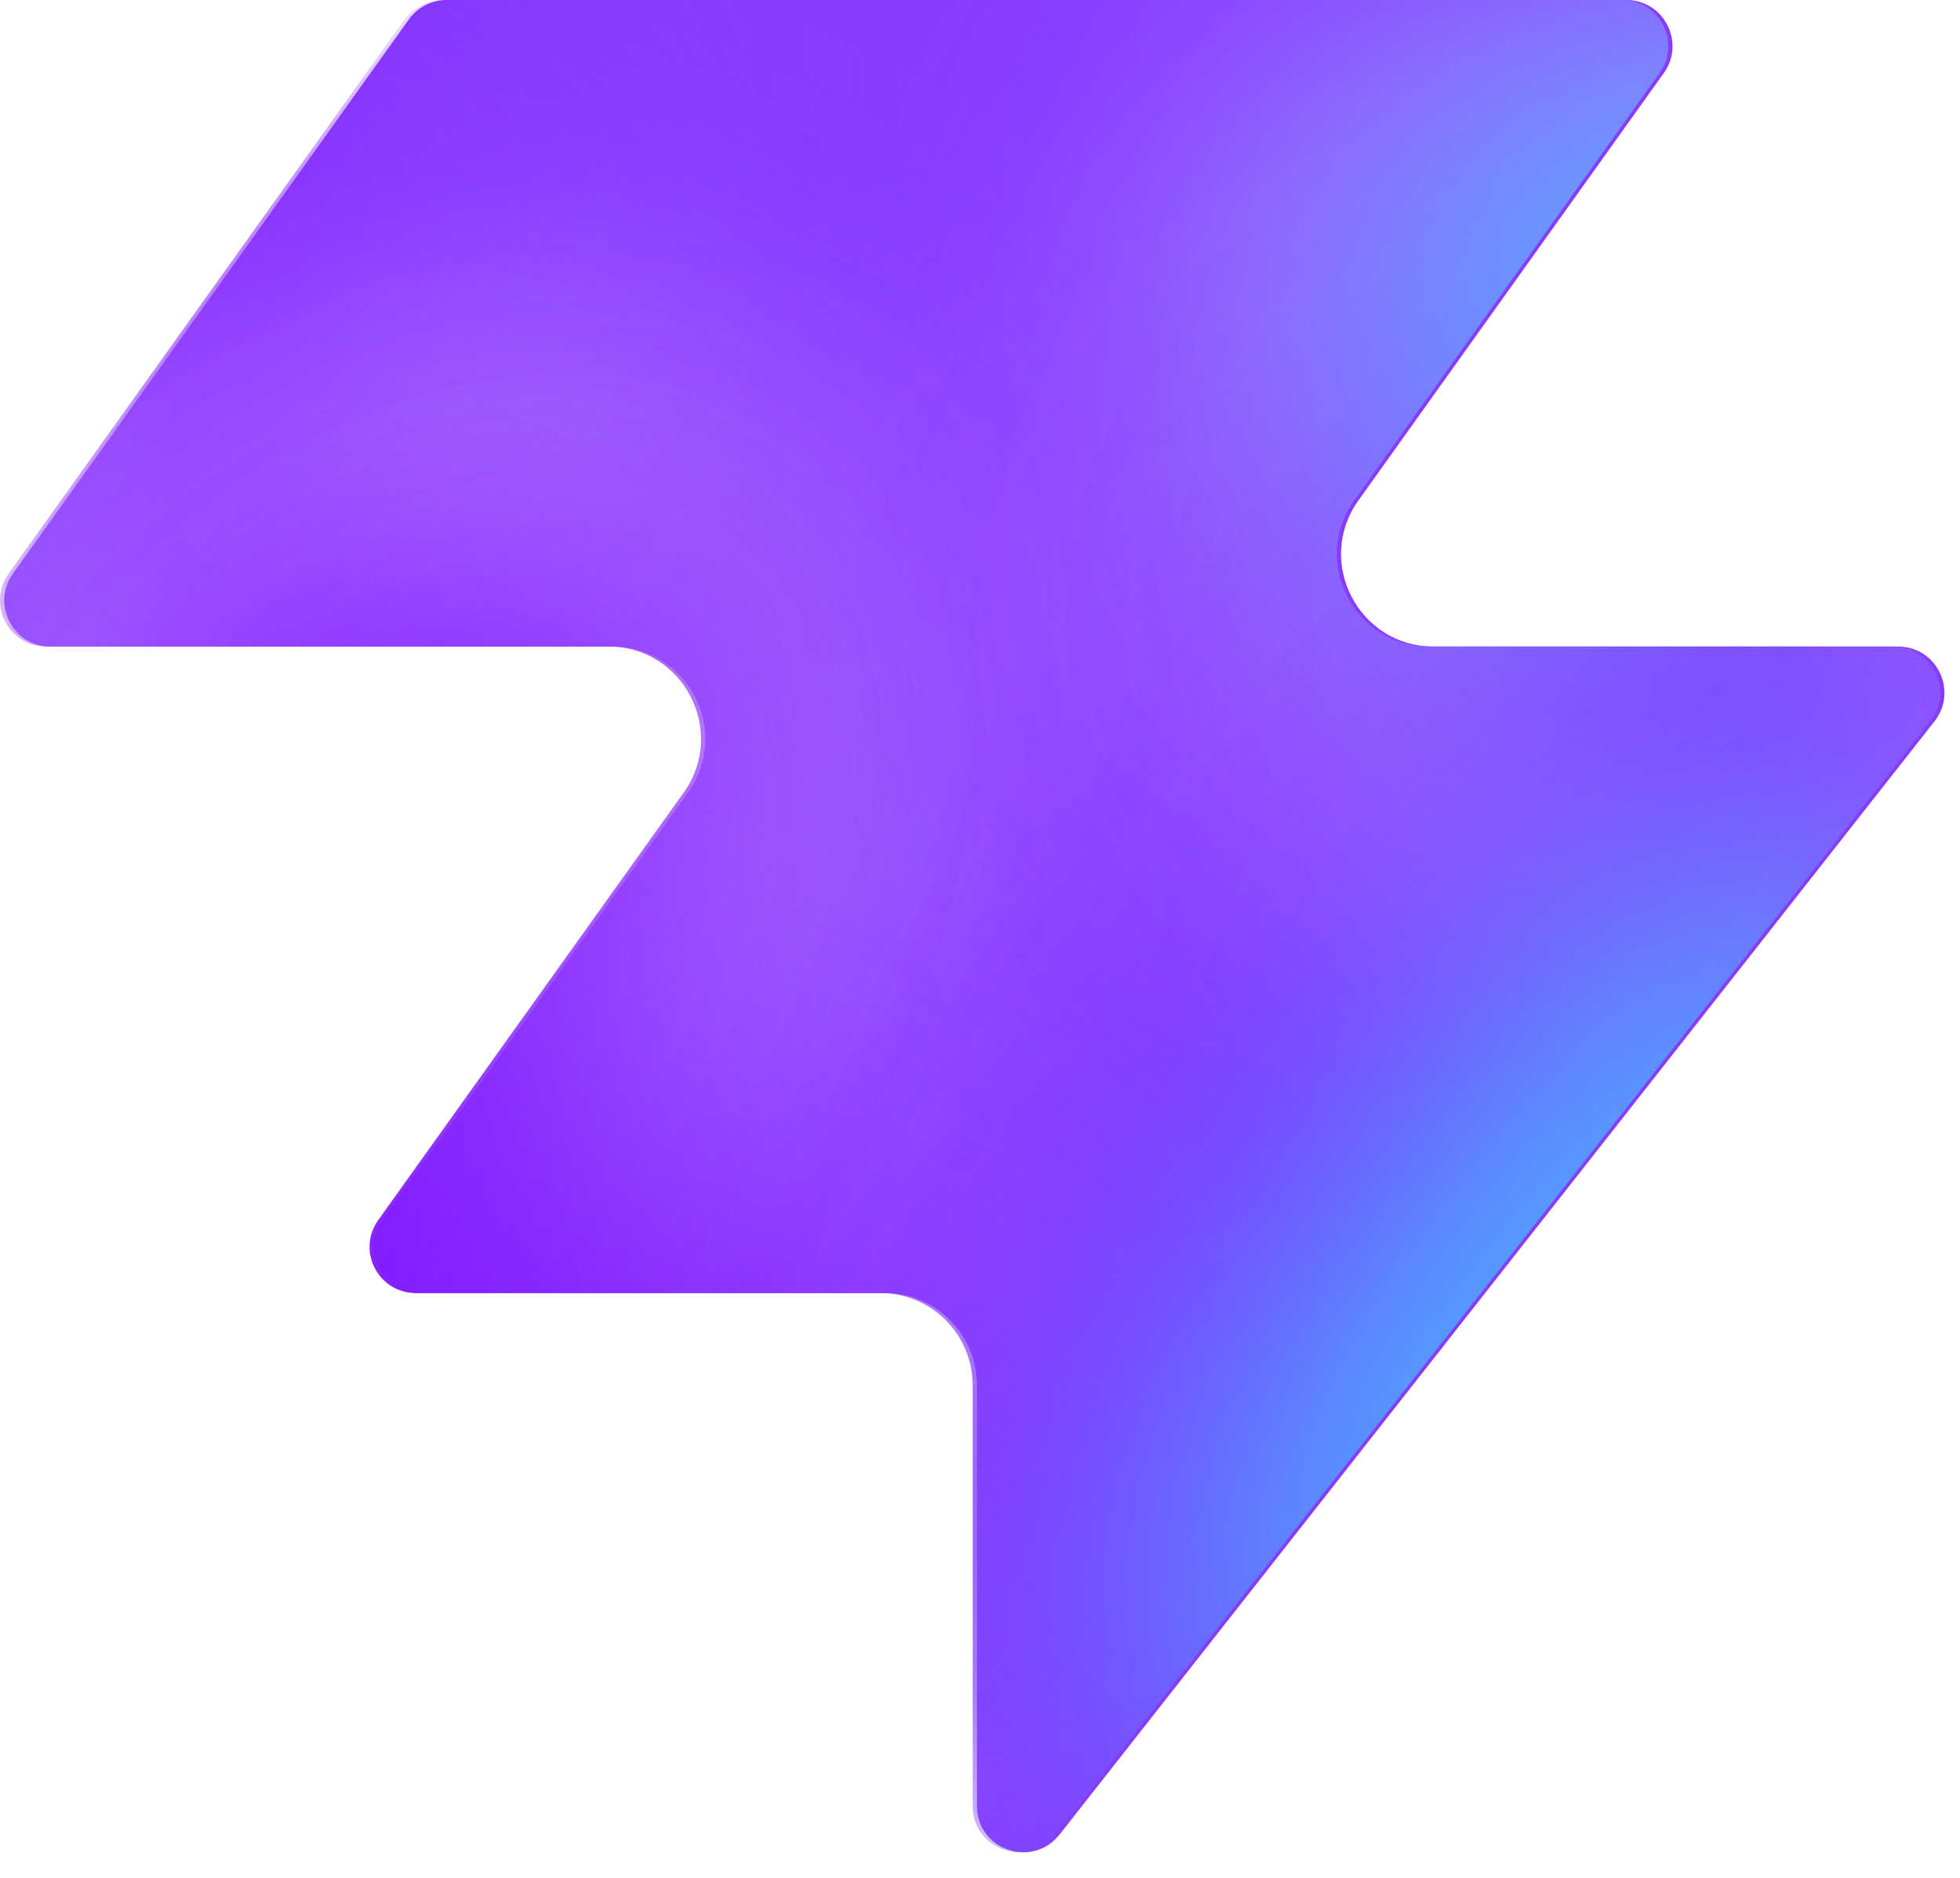
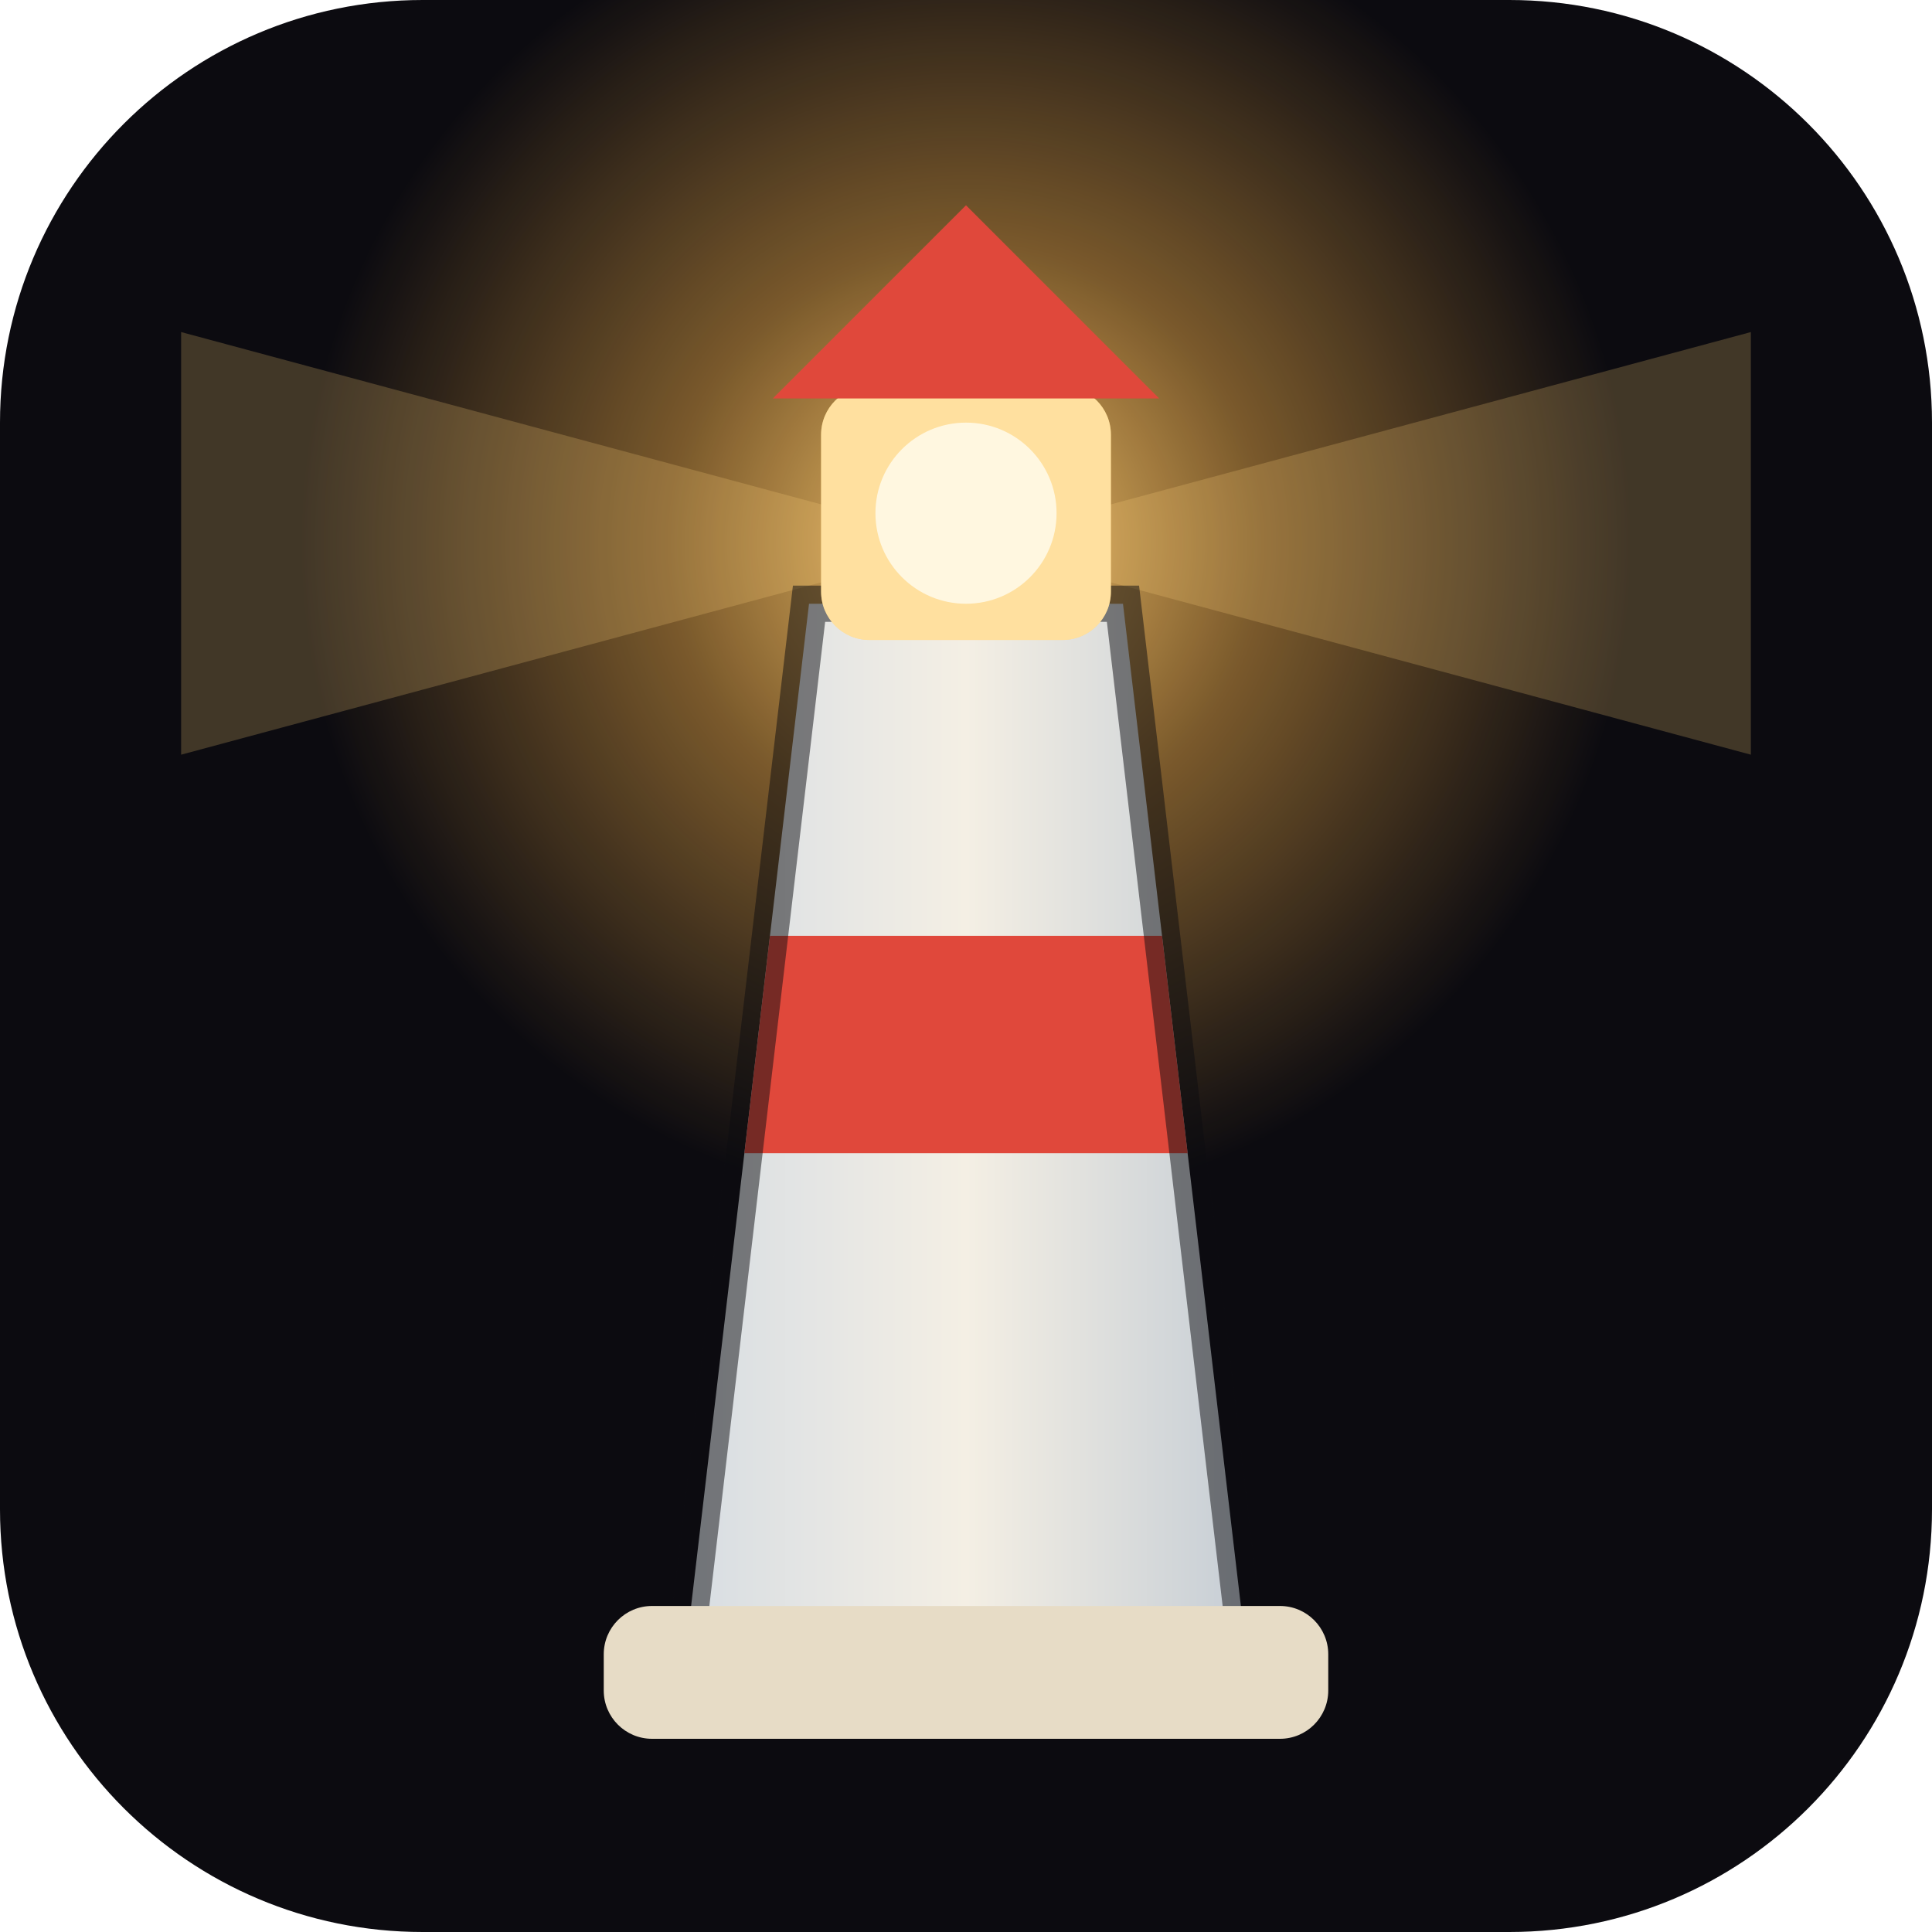
- <svg xmlns="http://www.w3.org/2000/svg" width="48" height="46" fill="none" viewBox="0 0 48 46">
-   <path fill="#863bff" d="M25.946 44.938c-.664.845-2.021.375-2.021-.698V33.937a2.26 2.26 0 0 0-2.262-2.262H10.287c-.92 0-1.456-1.04-.92-1.788l7.48-10.471c1.07-1.497 0-3.578-1.842-3.578H1.237c-.92 0-1.456-1.04-.92-1.788L10.013.474c.214-.297.556-.474.92-.474h28.894c.92 0 1.456 1.04.92 1.788l-7.48 10.471c-1.07 1.498 0 3.579 1.842 3.579h11.377c.943 0 1.473 1.088.89 1.83L25.947 44.94z" style="fill:#863bff;fill:color(display-p3 .525 .23 1);fill-opacity:1" />
-   <mask id="a" width="48" height="46" x="0" y="0" maskUnits="userSpaceOnUse" style="mask-type:alpha">
-     <path fill="#000" d="M25.842 44.938c-.664.844-2.021.375-2.021-.698V33.937a2.26 2.26 0 0 0-2.262-2.262H10.183c-.92 0-1.456-1.04-.92-1.788l7.48-10.471c1.07-1.498 0-3.579-1.842-3.579H1.133c-.92 0-1.456-1.04-.92-1.787L9.91.473c.214-.297.556-.474.92-.474h28.894c.92 0 1.456 1.04.92 1.788l-7.48 10.471c-1.07 1.498 0 3.578 1.842 3.578h11.377c.943 0 1.473 1.088.89 1.832L25.843 44.94z" style="fill:#000;fill-opacity:1" />
-   </mask>
-   <g mask="url(#a)">
-     <g filter="url(#b)">
-       <ellipse cx="5.508" cy="14.704" fill="#ede6ff" rx="5.508" ry="14.704" style="fill:#ede6ff;fill:color(display-p3 .927 .903 1);fill-opacity:1" transform="matrix(.00324 1 1 -.00324 -4.47 31.516)" />
-     </g>
-     <g filter="url(#c)">
-       <ellipse cx="10.399" cy="29.851" fill="#ede6ff" rx="10.399" ry="29.851" style="fill:#ede6ff;fill:color(display-p3 .927 .903 1);fill-opacity:1" transform="matrix(.00324 1 1 -.00324 -39.328 7.883)" />
-     </g>
-     <g filter="url(#d)">
-       <ellipse cx="5.508" cy="30.487" fill="#7e14ff" rx="5.508" ry="30.487" style="fill:#7e14ff;fill:color(display-p3 .492 .077 1);fill-opacity:1" transform="rotate(89.814 -25.913 -14.639)scale(1 -1)" />
-     </g>
-     <g filter="url(#e)">
-       <ellipse cx="5.508" cy="30.599" fill="#7e14ff" rx="5.508" ry="30.599" style="fill:#7e14ff;fill:color(display-p3 .492 .077 1);fill-opacity:1" transform="rotate(89.814 -32.644 -3.334)scale(1 -1)" />
-     </g>
-     <g filter="url(#f)">
-       <ellipse cx="5.508" cy="30.599" fill="#7e14ff" rx="5.508" ry="30.599" style="fill:#7e14ff;fill:color(display-p3 .492 .077 1);fill-opacity:1" transform="matrix(.00324 1 1 -.00324 -34.34 30.47)" />
-     </g>
-     <g filter="url(#g)">
-       <ellipse cx="14.072" cy="22.078" fill="#ede6ff" rx="14.072" ry="22.078" style="fill:#ede6ff;fill:color(display-p3 .927 .903 1);fill-opacity:1" transform="rotate(93.35 24.506 48.493)scale(-1 1)" />
-     </g>
-     <g filter="url(#h)">
-       <ellipse cx="3.47" cy="21.501" fill="#7e14ff" rx="3.47" ry="21.501" style="fill:#7e14ff;fill:color(display-p3 .492 .077 1);fill-opacity:1" transform="rotate(89.009 28.708 47.59)scale(-1 1)" />
-     </g>
-     <g filter="url(#i)">
-       <ellipse cx="3.47" cy="21.501" fill="#7e14ff" rx="3.47" ry="21.501" style="fill:#7e14ff;fill:color(display-p3 .492 .077 1);fill-opacity:1" transform="rotate(89.009 28.708 47.59)scale(-1 1)" />
-     </g>
-     <g filter="url(#j)">
-       <ellipse cx=".387" cy="8.972" fill="#7e14ff" rx="4.407" ry="29.108" style="fill:#7e14ff;fill:color(display-p3 .492 .077 1);fill-opacity:1" transform="rotate(39.51 .387 8.972)" />
-     </g>
-     <g filter="url(#k)">
-       <ellipse cx="47.523" cy="-6.092" fill="#7e14ff" rx="4.407" ry="29.108" style="fill:#7e14ff;fill:color(display-p3 .492 .077 1);fill-opacity:1" transform="rotate(37.892 47.523 -6.092)" />
-     </g>
-     <g filter="url(#l)">
-       <ellipse cx="41.412" cy="6.333" fill="#47bfff" rx="5.971" ry="9.665" style="fill:#47bfff;fill:color(display-p3 .28 .748 1);fill-opacity:1" transform="rotate(37.892 41.412 6.333)" />
-     </g>
-     <g filter="url(#m)">
-       <ellipse cx="-1.879" cy="38.332" fill="#7e14ff" rx="4.407" ry="29.108" style="fill:#7e14ff;fill:color(display-p3 .492 .077 1);fill-opacity:1" transform="rotate(37.892 -1.88 38.332)" />
-     </g>
-     <g filter="url(#n)">
-       <ellipse cx="-1.879" cy="38.332" fill="#7e14ff" rx="4.407" ry="29.108" style="fill:#7e14ff;fill:color(display-p3 .492 .077 1);fill-opacity:1" transform="rotate(37.892 -1.88 38.332)" />
-     </g>
-     <g filter="url(#o)">
-       <ellipse cx="35.651" cy="29.907" fill="#7e14ff" rx="4.407" ry="29.108" style="fill:#7e14ff;fill:color(display-p3 .492 .077 1);fill-opacity:1" transform="rotate(37.892 35.651 29.907)" />
-     </g>
-     <g filter="url(#p)">
-       <ellipse cx="38.418" cy="32.4" fill="#47bfff" rx="5.971" ry="15.297" style="fill:#47bfff;fill:color(display-p3 .28 .748 1);fill-opacity:1" transform="rotate(37.892 38.418 32.4)" />
-     </g>
+ <svg xmlns="http://www.w3.org/2000/svg" width="32" height="32" viewBox="0 0 32 32" fill="none">
+   <defs>
+     <radialGradient id="glow" cx="50%" cy="50%" r="50%">
+       <stop offset="0%" stop-color="#ffd27a" stop-opacity="0.95" />
+       <stop offset="45%" stop-color="#ffb84d" stop-opacity="0.45" />
+       <stop offset="100%" stop-color="#ffb84d" stop-opacity="0" />
+     </radialGradient>
+     <linearGradient id="tower" x1="0" y1="0" x2="1" y2="0">
+       <stop offset="0%" stop-color="#cfd8e3" />
+       <stop offset="50%" stop-color="#f4efe4" />
+       <stop offset="100%" stop-color="#b9c4d1" />
+     </linearGradient>
+     <clipPath id="towerClip">
+       <path d="M13.4 10 H18.6 L20.6 27 H11.4 Z" />
+     </clipPath>
+   </defs>
+   <rect width="32" height="32" rx="7" fill="#0c0b10" />
+   <circle cx="16" cy="9" r="11" fill="url(#glow)" />
+   <path d="M16 9 L3 5.5 L3 12.5 Z" fill="#ffd27a" opacity="0.22" />
+   <path d="M16 9 L29 5.5 L29 12.5 Z" fill="#ffd27a" opacity="0.22" />
+   <g clip-path="url(#towerClip)">
+     <rect x="10" y="9" width="12" height="19" fill="url(#tower)" />
+     <rect x="10" y="15.5" width="12" height="3.6" fill="#e0483b" />
  </g>
-   <defs>
-     <filter id="b" width="60.045" height="41.654" x="-19.77" y="16.149" color-interpolation-filters="sRGB" filterUnits="userSpaceOnUse">
-       <feFlood flood-opacity="0" result="BackgroundImageFix" />
-       <feBlend in="SourceGraphic" in2="BackgroundImageFix" result="shape" />
-       <feGaussianBlur result="effect1_foregroundBlur_2002_17158" stdDeviation="7.659" />
-     </filter>
-     <filter id="c" width="90.34" height="51.437" x="-54.613" y="-7.533" color-interpolation-filters="sRGB" filterUnits="userSpaceOnUse">
-       <feFlood flood-opacity="0" result="BackgroundImageFix" />
-       <feBlend in="SourceGraphic" in2="BackgroundImageFix" result="shape" />
-       <feGaussianBlur result="effect1_foregroundBlur_2002_17158" stdDeviation="7.659" />
-     </filter>
-     <filter id="d" width="79.355" height="29.4" x="-49.64" y="2.03" color-interpolation-filters="sRGB" filterUnits="userSpaceOnUse">
-       <feFlood flood-opacity="0" result="BackgroundImageFix" />
-       <feBlend in="SourceGraphic" in2="BackgroundImageFix" result="shape" />
-       <feGaussianBlur result="effect1_foregroundBlur_2002_17158" stdDeviation="4.596" />
-     </filter>
-     <filter id="e" width="79.579" height="29.4" x="-45.045" y="20.029" color-interpolation-filters="sRGB" filterUnits="userSpaceOnUse">
-       <feFlood flood-opacity="0" result="BackgroundImageFix" />
-       <feBlend in="SourceGraphic" in2="BackgroundImageFix" result="shape" />
-       <feGaussianBlur result="effect1_foregroundBlur_2002_17158" stdDeviation="4.596" />
-     </filter>
-     <filter id="f" width="79.579" height="29.4" x="-43.513" y="21.178" color-interpolation-filters="sRGB" filterUnits="userSpaceOnUse">
-       <feFlood flood-opacity="0" result="BackgroundImageFix" />
-       <feBlend in="SourceGraphic" in2="BackgroundImageFix" result="shape" />
-       <feGaussianBlur result="effect1_foregroundBlur_2002_17158" stdDeviation="4.596" />
-     </filter>
-     <filter id="g" width="74.749" height="58.852" x="15.756" y="-17.901" color-interpolation-filters="sRGB" filterUnits="userSpaceOnUse">
-       <feFlood flood-opacity="0" result="BackgroundImageFix" />
-       <feBlend in="SourceGraphic" in2="BackgroundImageFix" result="shape" />
-       <feGaussianBlur result="effect1_foregroundBlur_2002_17158" stdDeviation="7.659" />
-     </filter>
-     <filter id="h" width="61.377" height="25.362" x="23.548" y="2.284" color-interpolation-filters="sRGB" filterUnits="userSpaceOnUse">
-       <feFlood flood-opacity="0" result="BackgroundImageFix" />
-       <feBlend in="SourceGraphic" in2="BackgroundImageFix" result="shape" />
-       <feGaussianBlur result="effect1_foregroundBlur_2002_17158" stdDeviation="4.596" />
-     </filter>
-     <filter id="i" width="61.377" height="25.362" x="23.548" y="2.284" color-interpolation-filters="sRGB" filterUnits="userSpaceOnUse">
-       <feFlood flood-opacity="0" result="BackgroundImageFix" />
-       <feBlend in="SourceGraphic" in2="BackgroundImageFix" result="shape" />
-       <feGaussianBlur result="effect1_foregroundBlur_2002_17158" stdDeviation="4.596" />
-     </filter>
-     <filter id="j" width="56.045" height="63.649" x="-27.636" y="-22.853" color-interpolation-filters="sRGB" filterUnits="userSpaceOnUse">
-       <feFlood flood-opacity="0" result="BackgroundImageFix" />
-       <feBlend in="SourceGraphic" in2="BackgroundImageFix" result="shape" />
-       <feGaussianBlur result="effect1_foregroundBlur_2002_17158" stdDeviation="4.596" />
-     </filter>
-     <filter id="k" width="54.814" height="64.646" x="20.116" y="-38.415" color-interpolation-filters="sRGB" filterUnits="userSpaceOnUse">
-       <feFlood flood-opacity="0" result="BackgroundImageFix" />
-       <feBlend in="SourceGraphic" in2="BackgroundImageFix" result="shape" />
-       <feGaussianBlur result="effect1_foregroundBlur_2002_17158" stdDeviation="4.596" />
-     </filter>
-     <filter id="l" width="33.541" height="35.313" x="24.641" y="-11.323" color-interpolation-filters="sRGB" filterUnits="userSpaceOnUse">
-       <feFlood flood-opacity="0" result="BackgroundImageFix" />
-       <feBlend in="SourceGraphic" in2="BackgroundImageFix" result="shape" />
-       <feGaussianBlur result="effect1_foregroundBlur_2002_17158" stdDeviation="4.596" />
-     </filter>
-     <filter id="m" width="54.814" height="64.646" x="-29.286" y="6.009" color-interpolation-filters="sRGB" filterUnits="userSpaceOnUse">
-       <feFlood flood-opacity="0" result="BackgroundImageFix" />
-       <feBlend in="SourceGraphic" in2="BackgroundImageFix" result="shape" />
-       <feGaussianBlur result="effect1_foregroundBlur_2002_17158" stdDeviation="4.596" />
-     </filter>
-     <filter id="n" width="54.814" height="64.646" x="-29.286" y="6.009" color-interpolation-filters="sRGB" filterUnits="userSpaceOnUse">
-       <feFlood flood-opacity="0" result="BackgroundImageFix" />
-       <feBlend in="SourceGraphic" in2="BackgroundImageFix" result="shape" />
-       <feGaussianBlur result="effect1_foregroundBlur_2002_17158" stdDeviation="4.596" />
-     </filter>
-     <filter id="o" width="54.814" height="64.646" x="8.244" y="-2.416" color-interpolation-filters="sRGB" filterUnits="userSpaceOnUse">
-       <feFlood flood-opacity="0" result="BackgroundImageFix" />
-       <feBlend in="SourceGraphic" in2="BackgroundImageFix" result="shape" />
-       <feGaussianBlur result="effect1_foregroundBlur_2002_17158" stdDeviation="4.596" />
-     </filter>
-     <filter id="p" width="39.409" height="43.623" x="18.713" y="10.588" color-interpolation-filters="sRGB" filterUnits="userSpaceOnUse">
-       <feFlood flood-opacity="0" result="BackgroundImageFix" />
-       <feBlend in="SourceGraphic" in2="BackgroundImageFix" result="shape" />
-       <feGaussianBlur result="effect1_foregroundBlur_2002_17158" stdDeviation="4.596" />
-     </filter>
-   </defs>
+   <path d="M13.4 10 H18.6 L20.6 27 H11.4 Z" fill="none" stroke="#0c0b10" stroke-width="0.6" opacity="0.5" />
+   <rect x="10" y="26.6" width="12" height="2.2" rx="0.8" fill="#e7dcc6" />
+   <rect x="13.6" y="6.4" width="4.8" height="4.2" rx="0.8" fill="#ffcf6e" />
+   <rect x="13.6" y="6.4" width="4.8" height="4.2" rx="0.8" fill="#fff2cf" opacity="0.5" />
+   <path d="M12.8 6.6 L16 3.4 L19.2 6.6 Z" fill="#e0483b" />
+   <circle cx="16" cy="8.5" r="1.5" fill="#fff7e0" />
</svg>
